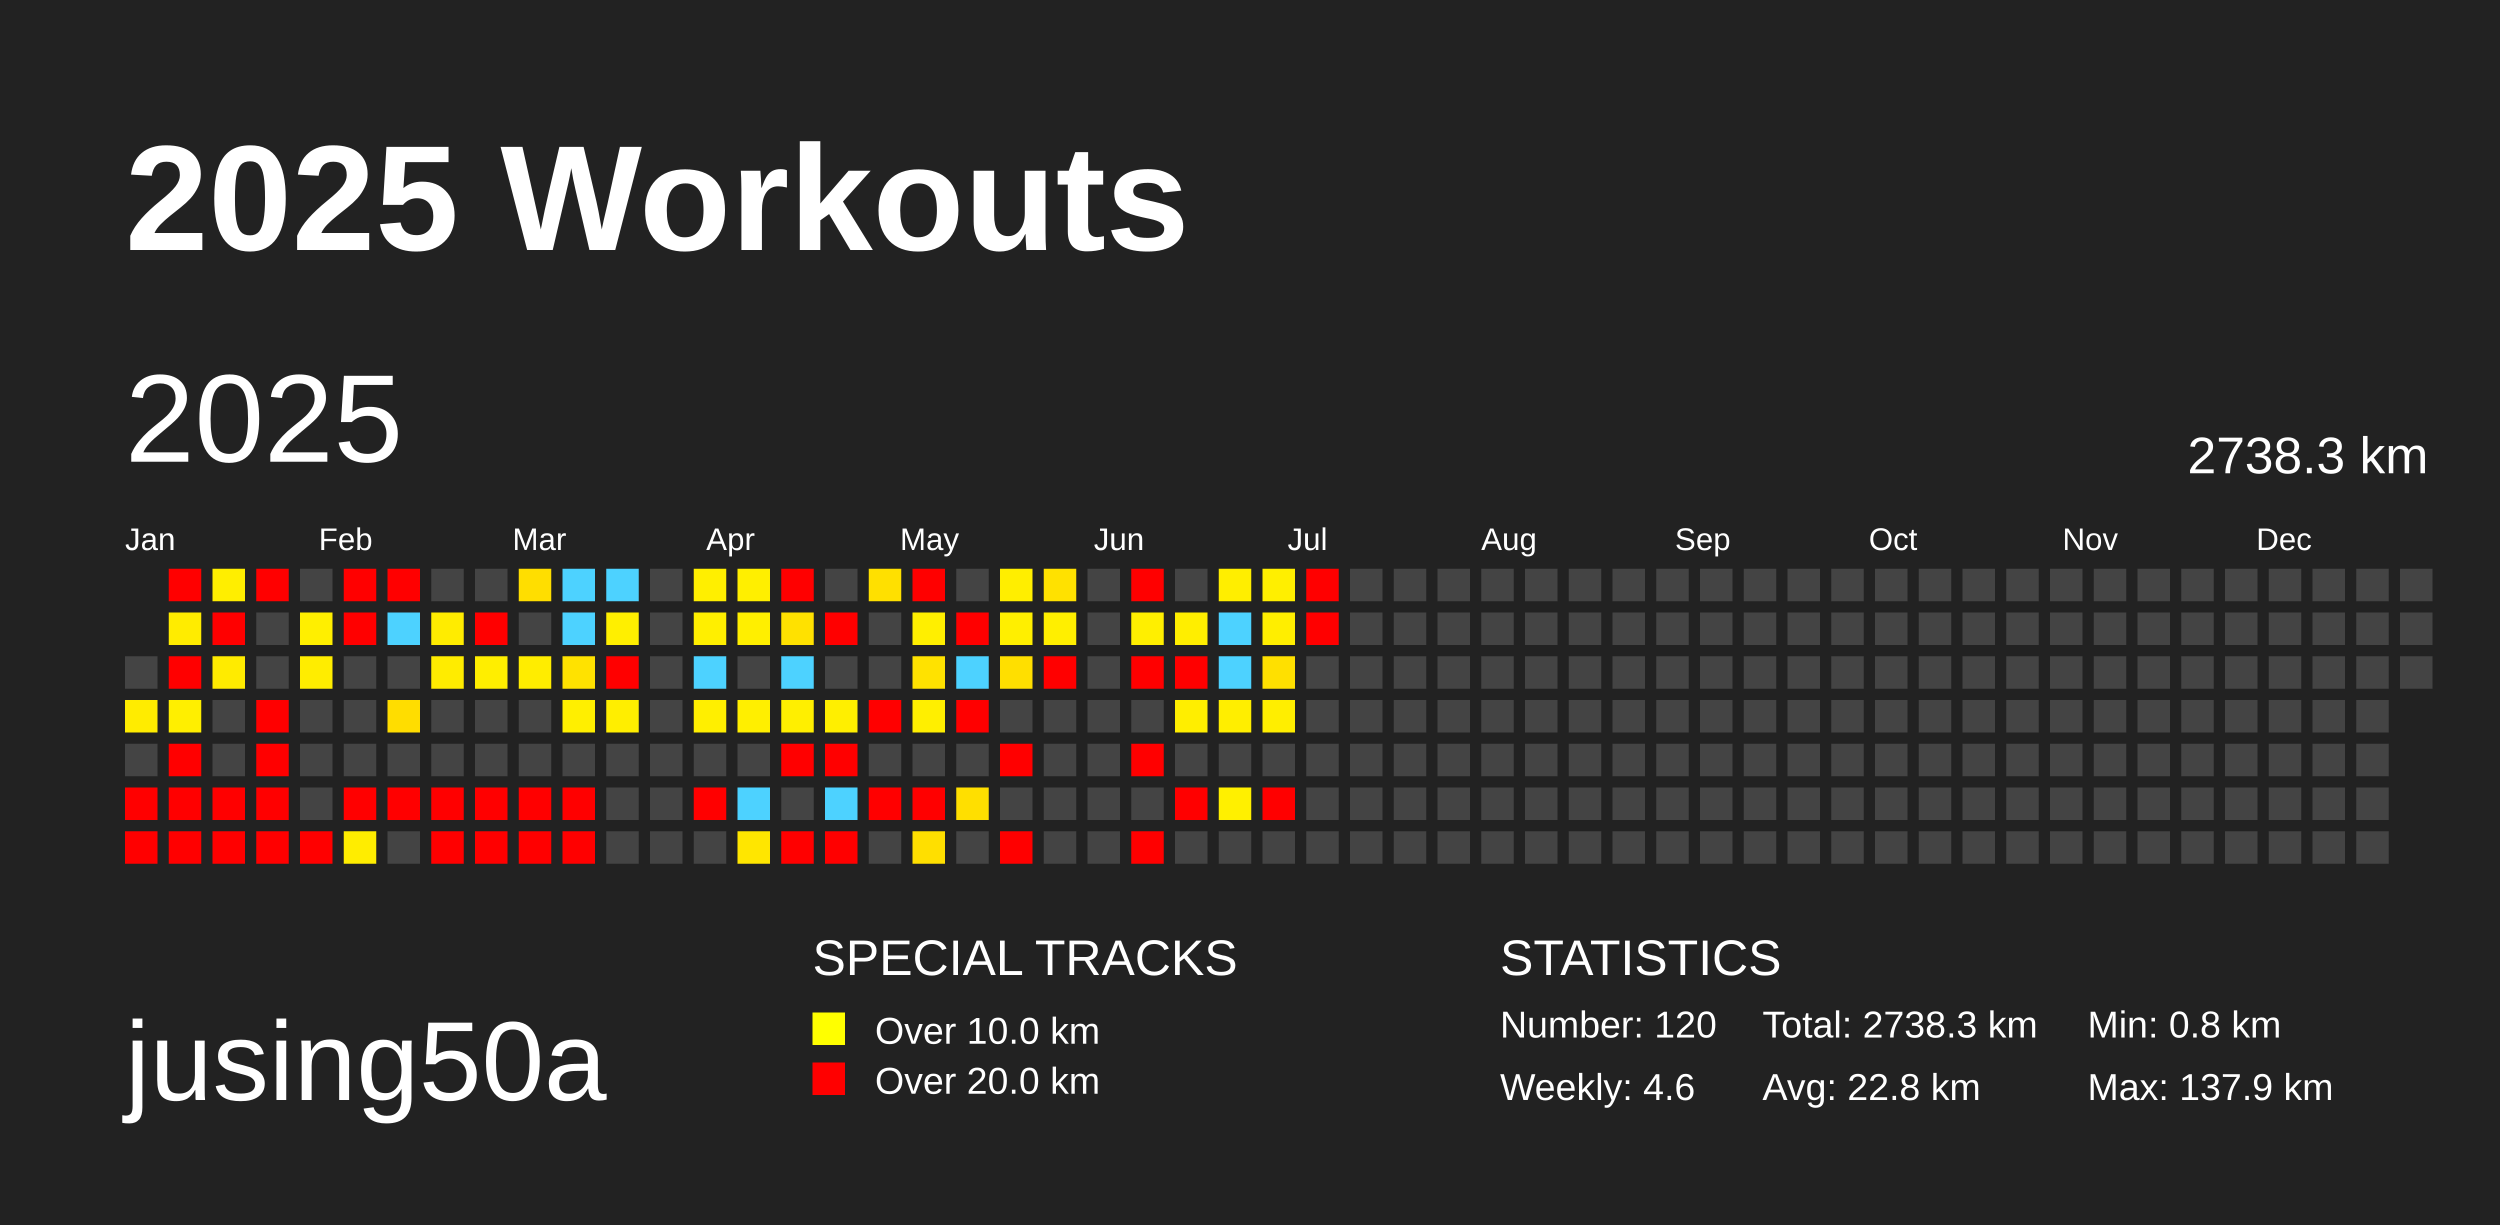
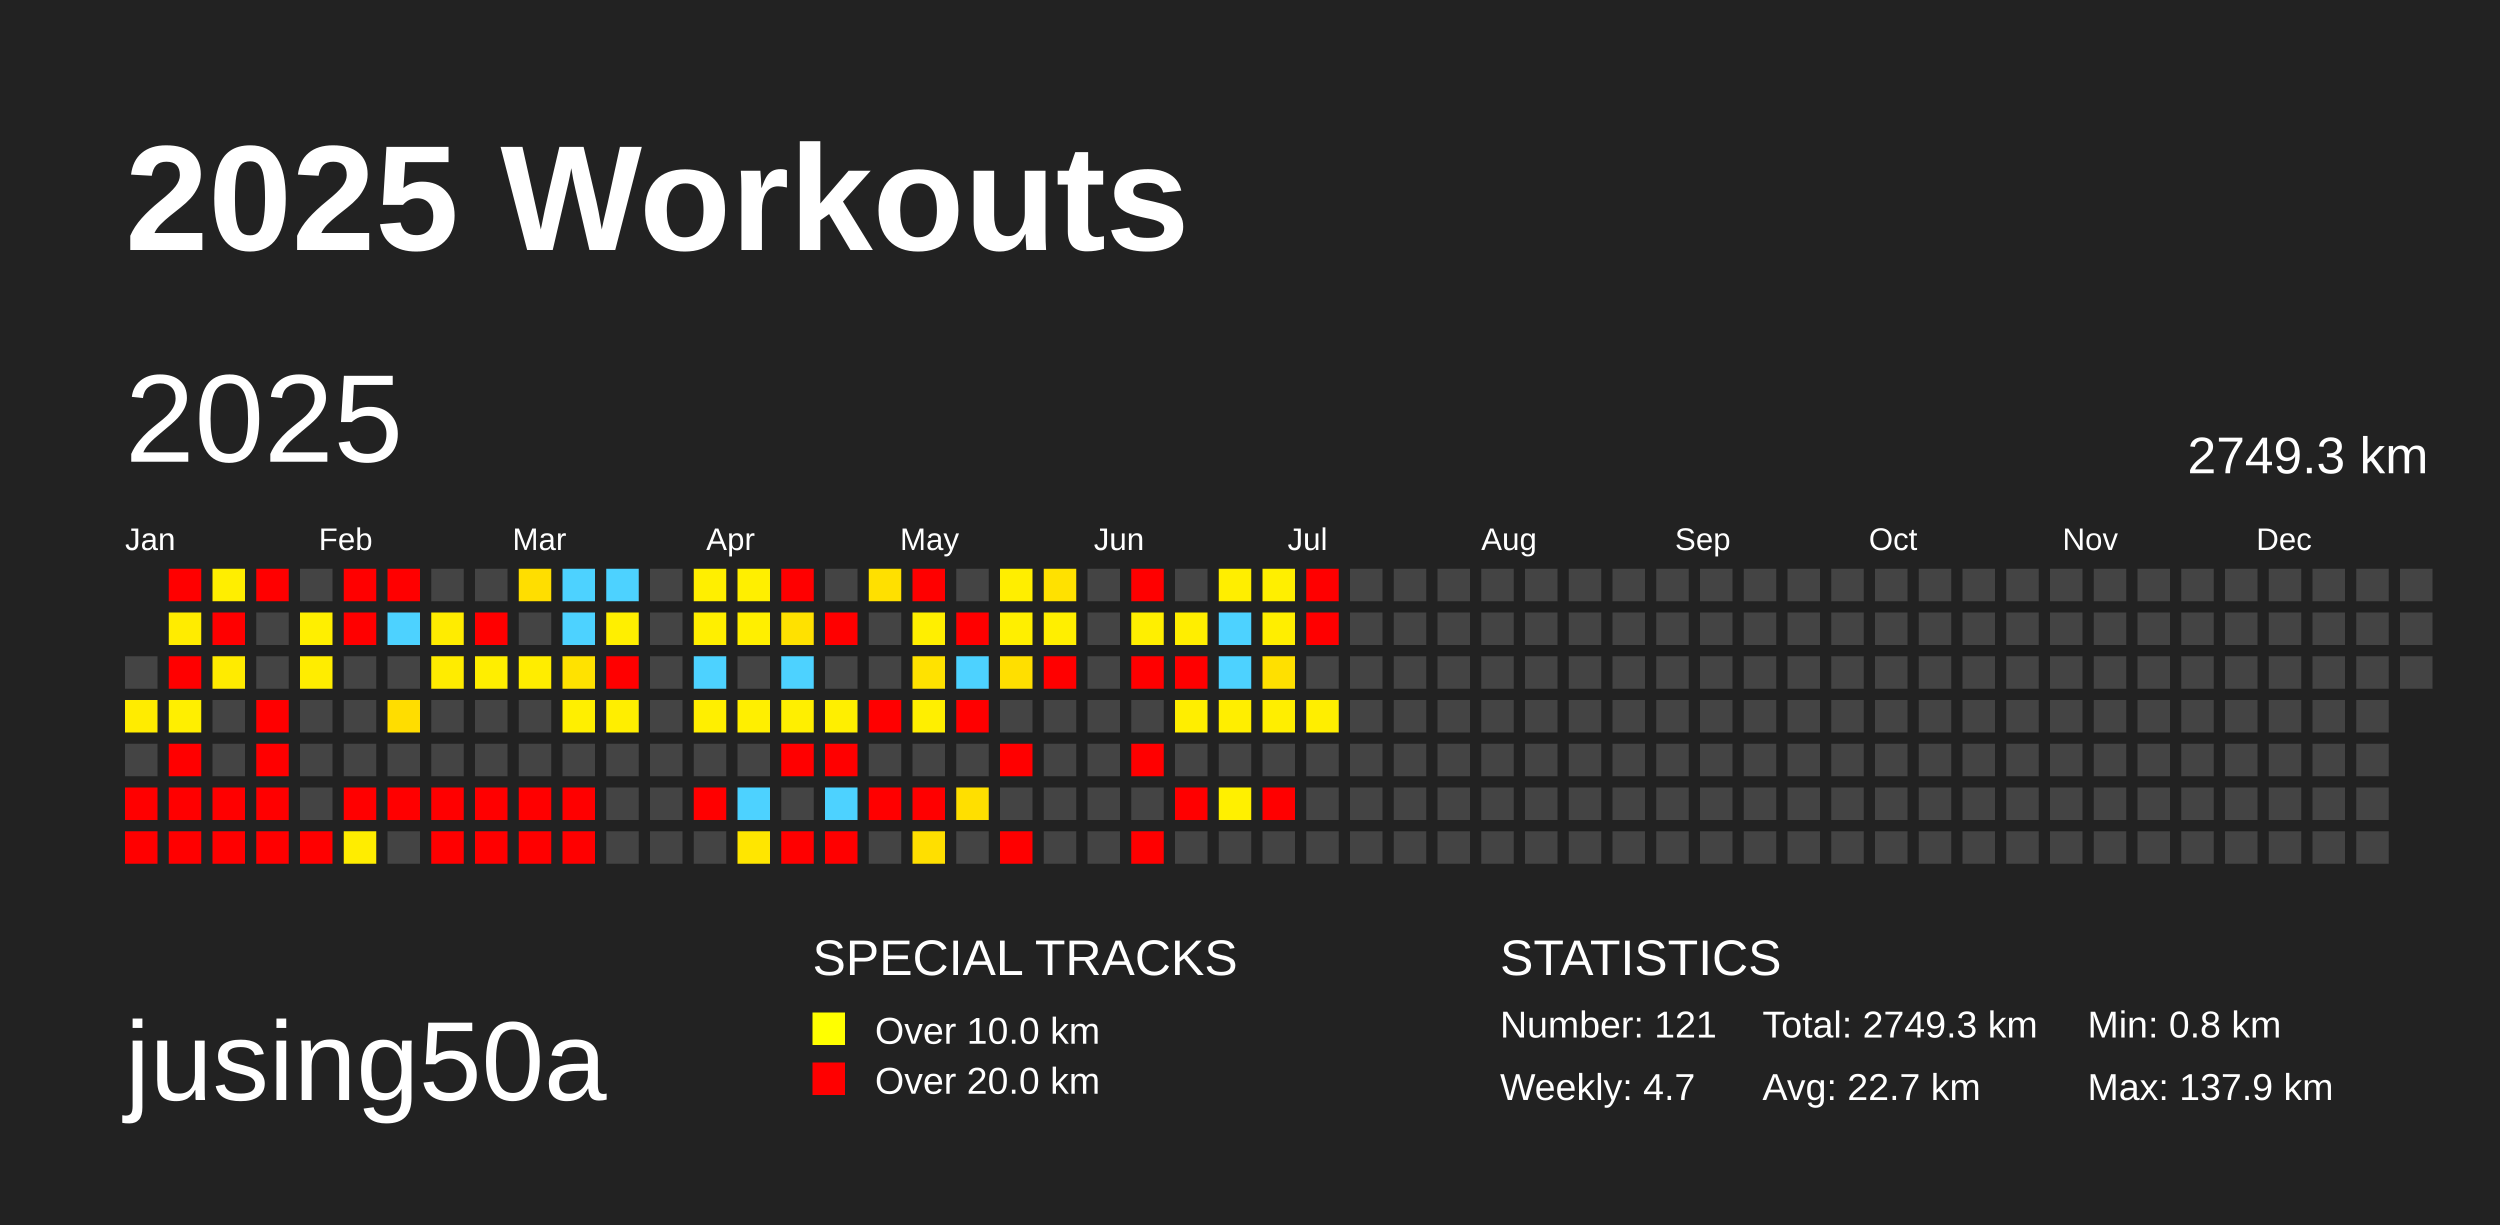
<svg xmlns="http://www.w3.org/2000/svg" baseProfile="full" height="98mm" version="1.1" viewBox="0,0,200,98" width="200mm">
  <defs />
  <rect fill="#222222" height="98" width="200" x="0" y="0" />
  <text fill="#FFFFFF" style="font-size:12px; font-family:Arial; font-weight:bold;" x="10" y="20">2025 Workouts</text>
  <text fill="#FFFFFF" style="font-size:9px; font-family:Arial" x="10" y="88">jusing50a</text>
  <text fill="#FFFFFF" style="font-size:4px; font-family:Arial" x="65" y="78">SPECIAL TRACKS</text>
  <rect fill="yellow" height="2.6" width="2.6" x="65" y="81" />
  <text fill="#FFFFFF" style="font-size:3px; font-family:Arial" x="70" y="83.5">Over 10.0 km</text>
  <rect fill="red" height="2.6" width="2.6" x="65" y="85" />
  <text fill="#FFFFFF" style="font-size:3px; font-family:Arial" x="70" y="87.5">Over 20.0 km</text>
  <text fill="#FFFFFF" style="font-size:4px; font-family:Arial" x="120" y="78">STATISTICS</text>
-   <text fill="#FFFFFF" style="font-size:3px; font-family:Arial" x="120" y="83">Number: 120</text>
-   <text fill="#FFFFFF" style="font-size:3px; font-family:Arial" x="120" y="88">Weekly: 4.6</text>
-   <text fill="#FFFFFF" style="font-size:3px; font-family:Arial" x="141" y="83">Total: 2738.3 km</text>
-   <text fill="#FFFFFF" style="font-size:3px; font-family:Arial" x="141" y="88">Avg: 22.8 km</text>
+   <text fill="#FFFFFF" style="font-size:3px; font-family:Arial" x="120" y="83">Number: 121</text>
+   <text fill="#FFFFFF" style="font-size:3px; font-family:Arial" x="120" y="88">Weekly: 4.7</text>
+   <text fill="#FFFFFF" style="font-size:3px; font-family:Arial" x="141" y="83">Total: 2749.3 km</text>
+   <text fill="#FFFFFF" style="font-size:3px; font-family:Arial" x="141" y="88">Avg: 22.7 km</text>
  <text fill="#FFFFFF" style="font-size:3px; font-family:Arial" x="167" y="83">Min: 0.8 km</text>
  <text fill="#FFFFFF" style="font-size:3px; font-family:Arial" x="167" y="88">Max: 137.9 km</text>
  <text dominant-baseline="hanging" fill="#FFFFFF" style="font-size:10.0px; font-family:Arial;" x="10" y="30">2025</text>
-   <text dominant-baseline="hanging" fill="#FFFFFF" style="font-size:4.125px; font-family:Arial;" x="175" y="35">2738.3 km</text>
+   <text dominant-baseline="hanging" fill="#FFFFFF" style="font-size:4.125px; font-family:Arial;" x="175" y="35">2749.3 km</text>
  <text fill="#FFFFFF" style="font-size:2.5px; font-family:Arial" x="10.0" y="44">Jan</text>
  <text fill="#FFFFFF" style="font-size:2.5px; font-family:Arial" x="25.5" y="44">Feb</text>
  <text fill="#FFFFFF" style="font-size:2.5px; font-family:Arial" x="41.0" y="44">Mar</text>
  <text fill="#FFFFFF" style="font-size:2.5px; font-family:Arial" x="56.5" y="44">Apr</text>
  <text fill="#FFFFFF" style="font-size:2.5px; font-family:Arial" x="72.0" y="44">May</text>
  <text fill="#FFFFFF" style="font-size:2.5px; font-family:Arial" x="87.5" y="44">Jun</text>
  <text fill="#FFFFFF" style="font-size:2.5px; font-family:Arial" x="103.0" y="44">Jul</text>
  <text fill="#FFFFFF" style="font-size:2.5px; font-family:Arial" x="118.5" y="44">Aug</text>
  <text fill="#FFFFFF" style="font-size:2.5px; font-family:Arial" x="134.0" y="44">Sep</text>
  <text fill="#FFFFFF" style="font-size:2.5px; font-family:Arial" x="149.5" y="44">Oct</text>
  <text fill="#FFFFFF" style="font-size:2.5px; font-family:Arial" x="165.0" y="44">Nov</text>
  <text fill="#FFFFFF" style="font-size:2.5px; font-family:Arial" x="180.5" y="44">Dec</text>
  <rect fill="#444444" height="2.6" width="2.6" x="10.0" y="52.5" />
  <rect fill="#ffec00" height="2.6" width="2.6" x="10.0" y="56.0" />
  <rect fill="#444444" height="2.6" width="2.6" x="10.0" y="59.5" />
  <rect fill="red" height="2.6" width="2.6" x="10.0" y="63.0" />
  <rect fill="red" height="2.6" width="2.6" x="10.0" y="66.5" />
  <rect fill="red" height="2.6" width="2.6" x="13.5" y="45.5" />
  <rect fill="#ffec00" height="2.6" width="2.6" x="13.5" y="49.0" />
  <rect fill="red" height="2.6" width="2.6" x="13.5" y="52.5" />
  <rect fill="#ffef00" height="2.6" width="2.6" x="13.5" y="56.0" />
  <rect fill="red" height="2.6" width="2.6" x="13.5" y="59.5" />
  <rect fill="red" height="2.6" width="2.6" x="13.5" y="63.0" />
  <rect fill="red" height="2.6" width="2.6" x="13.5" y="66.5" />
  <rect fill="#ffee00" height="2.6" width="2.6" x="17.0" y="45.5" />
  <rect fill="red" height="2.6" width="2.6" x="17.0" y="49.0" />
  <rect fill="#ffeb00" height="2.6" width="2.6" x="17.0" y="52.5" />
  <rect fill="#444444" height="2.6" width="2.6" x="17.0" y="56.0" />
  <rect fill="#444444" height="2.6" width="2.6" x="17.0" y="59.5" />
  <rect fill="red" height="2.6" width="2.6" x="17.0" y="63.0" />
  <rect fill="red" height="2.6" width="2.6" x="17.0" y="66.5" />
  <rect fill="red" height="2.6" width="2.6" x="20.5" y="45.5" />
  <rect fill="#444444" height="2.6" width="2.6" x="20.5" y="49.0" />
  <rect fill="#444444" height="2.6" width="2.6" x="20.5" y="52.5" />
  <rect fill="red" height="2.6" width="2.6" x="20.5" y="56.0" />
  <rect fill="red" height="2.6" width="2.6" x="20.5" y="59.5" />
  <rect fill="red" height="2.6" width="2.6" x="20.5" y="63.0" />
  <rect fill="red" height="2.6" width="2.6" x="20.5" y="66.5" />
  <rect fill="#444444" height="2.6" width="2.6" x="24.0" y="45.5" />
  <rect fill="#ffef00" height="2.6" width="2.6" x="24.0" y="49.0" />
  <rect fill="#ffed00" height="2.6" width="2.6" x="24.0" y="52.5" />
  <rect fill="#444444" height="2.6" width="2.6" x="24.0" y="56.0" />
  <rect fill="#444444" height="2.6" width="2.6" x="24.0" y="59.5" />
  <rect fill="#444444" height="2.6" width="2.6" x="24.0" y="63.0" />
  <rect fill="red" height="2.6" width="2.6" x="24.0" y="66.5" />
  <rect fill="red" height="2.6" width="2.6" x="27.5" y="45.5" />
  <rect fill="red" height="2.6" width="2.6" x="27.5" y="49.0" />
  <rect fill="#444444" height="2.6" width="2.6" x="27.5" y="52.5" />
  <rect fill="#444444" height="2.6" width="2.6" x="27.5" y="56.0" />
  <rect fill="#444444" height="2.6" width="2.6" x="27.5" y="59.5" />
  <rect fill="red" height="2.6" width="2.6" x="27.5" y="63.0" />
  <rect fill="#ffed00" height="2.6" width="2.6" x="27.5" y="66.5" />
  <rect fill="red" height="2.6" width="2.6" x="31.0" y="45.5" />
  <rect fill="#4dd2ff" height="2.6" width="2.6" x="31.0" y="49.0" />
  <rect fill="#444444" height="2.6" width="2.6" x="31.0" y="52.5" />
  <rect fill="#ffdd00" height="2.6" width="2.6" x="31.0" y="56.0" />
  <rect fill="#444444" height="2.6" width="2.6" x="31.0" y="59.5" />
  <rect fill="red" height="2.6" width="2.6" x="31.0" y="63.0" />
  <rect fill="#444444" height="2.6" width="2.6" x="31.0" y="66.5" />
  <rect fill="#444444" height="2.6" width="2.6" x="34.5" y="45.5" />
  <rect fill="#ffec00" height="2.6" width="2.6" x="34.5" y="49.0" />
  <rect fill="#ffec00" height="2.6" width="2.6" x="34.5" y="52.5" />
  <rect fill="#444444" height="2.6" width="2.6" x="34.5" y="56.0" />
  <rect fill="#444444" height="2.6" width="2.6" x="34.5" y="59.5" />
  <rect fill="red" height="2.6" width="2.6" x="34.5" y="63.0" />
  <rect fill="red" height="2.6" width="2.6" x="34.5" y="66.5" />
  <rect fill="#444444" height="2.6" width="2.6" x="38.0" y="45.5" />
  <rect fill="red" height="2.6" width="2.6" x="38.0" y="49.0" />
  <rect fill="#ffee00" height="2.6" width="2.6" x="38.0" y="52.5" />
  <rect fill="#444444" height="2.6" width="2.6" x="38.0" y="56.0" />
  <rect fill="#444444" height="2.6" width="2.6" x="38.0" y="59.5" />
  <rect fill="red" height="2.6" width="2.6" x="38.0" y="63.0" />
  <rect fill="red" height="2.6" width="2.6" x="38.0" y="66.5" />
  <rect fill="#ffde00" height="2.6" width="2.6" x="41.5" y="45.5" />
  <rect fill="#444444" height="2.6" width="2.6" x="41.5" y="49.0" />
  <rect fill="#ffed00" height="2.6" width="2.6" x="41.5" y="52.5" />
  <rect fill="#444444" height="2.6" width="2.6" x="41.5" y="56.0" />
  <rect fill="#444444" height="2.6" width="2.6" x="41.5" y="59.5" />
  <rect fill="red" height="2.6" width="2.6" x="41.5" y="63.0" />
  <rect fill="red" height="2.6" width="2.6" x="41.5" y="66.5" />
  <rect fill="#4dd2ff" height="2.6" width="2.6" x="45.0" y="45.5" />
  <rect fill="#4dd2ff" height="2.6" width="2.6" x="45.0" y="49.0" />
  <rect fill="#ffe200" height="2.6" width="2.6" x="45.0" y="52.5" />
  <rect fill="#ffef00" height="2.6" width="2.6" x="45.0" y="56.0" />
  <rect fill="#444444" height="2.6" width="2.6" x="45.0" y="59.5" />
  <rect fill="red" height="2.6" width="2.6" x="45.0" y="63.0" />
  <rect fill="red" height="2.6" width="2.6" x="45.0" y="66.5" />
  <rect fill="#4dd2ff" height="2.6" width="2.6" x="48.5" y="45.5" />
  <rect fill="#ffef00" height="2.6" width="2.6" x="48.5" y="49.0" />
  <rect fill="red" height="2.6" width="2.6" x="48.5" y="52.5" />
  <rect fill="#ffee00" height="2.6" width="2.6" x="48.5" y="56.0" />
  <rect fill="#444444" height="2.6" width="2.6" x="48.5" y="59.5" />
  <rect fill="#444444" height="2.6" width="2.6" x="48.5" y="63.0" />
  <rect fill="#444444" height="2.6" width="2.6" x="48.5" y="66.5" />
  <rect fill="#444444" height="2.6" width="2.6" x="52.0" y="45.5" />
  <rect fill="#444444" height="2.6" width="2.6" x="52.0" y="49.0" />
  <rect fill="#444444" height="2.6" width="2.6" x="52.0" y="52.5" />
  <rect fill="#444444" height="2.6" width="2.6" x="52.0" y="56.0" />
  <rect fill="#444444" height="2.6" width="2.6" x="52.0" y="59.5" />
  <rect fill="#444444" height="2.6" width="2.6" x="52.0" y="63.0" />
  <rect fill="#444444" height="2.6" width="2.6" x="52.0" y="66.5" />
  <rect fill="#ffef00" height="2.6" width="2.6" x="55.5" y="45.5" />
  <rect fill="#ffef00" height="2.6" width="2.6" x="55.5" y="49.0" />
  <rect fill="#4dd2ff" height="2.6" width="2.6" x="55.5" y="52.5" />
  <rect fill="#ffef00" height="2.6" width="2.6" x="55.5" y="56.0" />
  <rect fill="#444444" height="2.6" width="2.6" x="55.5" y="59.5" />
  <rect fill="red" height="2.6" width="2.6" x="55.5" y="63.0" />
  <rect fill="#444444" height="2.6" width="2.6" x="55.5" y="66.5" />
  <rect fill="#ffef00" height="2.6" width="2.6" x="59.0" y="45.5" />
  <rect fill="#ffef00" height="2.6" width="2.6" x="59.0" y="49.0" />
  <rect fill="#444444" height="2.6" width="2.6" x="59.0" y="52.5" />
  <rect fill="#ffef00" height="2.6" width="2.6" x="59.0" y="56.0" />
  <rect fill="#444444" height="2.6" width="2.6" x="59.0" y="59.5" />
  <rect fill="#4dd2ff" height="2.6" width="2.6" x="59.0" y="63.0" />
  <rect fill="#ffe600" height="2.6" width="2.6" x="59.0" y="66.5" />
  <rect fill="red" height="2.6" width="2.6" x="62.5" y="45.5" />
  <rect fill="#ffe100" height="2.6" width="2.6" x="62.5" y="49.0" />
  <rect fill="#4dd2ff" height="2.6" width="2.6" x="62.5" y="52.5" />
  <rect fill="#ffef00" height="2.6" width="2.6" x="62.5" y="56.0" />
  <rect fill="red" height="2.6" width="2.6" x="62.5" y="59.5" />
  <rect fill="#444444" height="2.6" width="2.6" x="62.5" y="63.0" />
  <rect fill="red" height="2.6" width="2.6" x="62.5" y="66.5" />
  <rect fill="#444444" height="2.6" width="2.6" x="66.0" y="45.5" />
  <rect fill="red" height="2.6" width="2.6" x="66.0" y="49.0" />
  <rect fill="#444444" height="2.6" width="2.6" x="66.0" y="52.5" />
  <rect fill="#ffef00" height="2.6" width="2.6" x="66.0" y="56.0" />
  <rect fill="red" height="2.6" width="2.6" x="66.0" y="59.5" />
  <rect fill="#4dd2ff" height="2.6" width="2.6" x="66.0" y="63.0" />
  <rect fill="red" height="2.6" width="2.6" x="66.0" y="66.5" />
  <rect fill="#ffe000" height="2.6" width="2.6" x="69.5" y="45.5" />
  <rect fill="#444444" height="2.6" width="2.6" x="69.5" y="49.0" />
  <rect fill="#444444" height="2.6" width="2.6" x="69.5" y="52.5" />
  <rect fill="red" height="2.6" width="2.6" x="69.5" y="56.0" />
  <rect fill="#444444" height="2.6" width="2.6" x="69.5" y="59.5" />
  <rect fill="red" height="2.6" width="2.6" x="69.5" y="63.0" />
  <rect fill="#444444" height="2.6" width="2.6" x="69.5" y="66.5" />
  <rect fill="red" height="2.6" width="2.6" x="73.0" y="45.5" />
  <rect fill="#ffef00" height="2.6" width="2.6" x="73.0" y="49.0" />
  <rect fill="#ffe200" height="2.6" width="2.6" x="73.0" y="52.5" />
  <rect fill="#ffef00" height="2.6" width="2.6" x="73.0" y="56.0" />
  <rect fill="#444444" height="2.6" width="2.6" x="73.0" y="59.5" />
  <rect fill="red" height="2.6" width="2.6" x="73.0" y="63.0" />
  <rect fill="#ffdf00" height="2.6" width="2.6" x="73.0" y="66.5" />
  <rect fill="#444444" height="2.6" width="2.6" x="76.5" y="45.5" />
  <rect fill="red" height="2.6" width="2.6" x="76.5" y="49.0" />
  <rect fill="#4dd2ff" height="2.6" width="2.6" x="76.5" y="52.5" />
  <rect fill="red" height="2.6" width="2.6" x="76.5" y="56.0" />
  <rect fill="#444444" height="2.6" width="2.6" x="76.5" y="59.5" />
  <rect fill="#ffdf00" height="2.6" width="2.6" x="76.5" y="63.0" />
  <rect fill="#444444" height="2.6" width="2.6" x="76.5" y="66.5" />
  <rect fill="#ffee00" height="2.6" width="2.6" x="80.0" y="45.5" />
  <rect fill="#ffef00" height="2.6" width="2.6" x="80.0" y="49.0" />
  <rect fill="#ffdf00" height="2.6" width="2.6" x="80.0" y="52.5" />
  <rect fill="#444444" height="2.6" width="2.6" x="80.0" y="56.0" />
  <rect fill="red" height="2.6" width="2.6" x="80.0" y="59.5" />
  <rect fill="#444444" height="2.6" width="2.6" x="80.0" y="63.0" />
  <rect fill="red" height="2.6" width="2.6" x="80.0" y="66.5" />
  <rect fill="#ffe100" height="2.6" width="2.6" x="83.5" y="45.5" />
  <rect fill="#ffef00" height="2.6" width="2.6" x="83.5" y="49.0" />
  <rect fill="red" height="2.6" width="2.6" x="83.5" y="52.5" />
  <rect fill="#444444" height="2.6" width="2.6" x="83.5" y="56.0" />
  <rect fill="#444444" height="2.6" width="2.6" x="83.5" y="59.5" />
  <rect fill="#444444" height="2.6" width="2.6" x="83.5" y="63.0" />
  <rect fill="#444444" height="2.6" width="2.6" x="83.5" y="66.5" />
  <rect fill="#444444" height="2.6" width="2.6" x="87.0" y="45.5" />
  <rect fill="#444444" height="2.6" width="2.6" x="87.0" y="49.0" />
  <rect fill="#444444" height="2.6" width="2.6" x="87.0" y="52.5" />
  <rect fill="#444444" height="2.6" width="2.6" x="87.0" y="56.0" />
  <rect fill="#444444" height="2.6" width="2.6" x="87.0" y="59.5" />
  <rect fill="#444444" height="2.6" width="2.6" x="87.0" y="63.0" />
  <rect fill="#444444" height="2.6" width="2.6" x="87.0" y="66.5" />
  <rect fill="red" height="2.6" width="2.6" x="90.5" y="45.5" />
  <rect fill="#ffef00" height="2.6" width="2.6" x="90.5" y="49.0" />
  <rect fill="red" height="2.6" width="2.6" x="90.5" y="52.5" />
  <rect fill="#444444" height="2.6" width="2.6" x="90.5" y="56.0" />
  <rect fill="red" height="2.6" width="2.6" x="90.5" y="59.5" />
  <rect fill="#444444" height="2.6" width="2.6" x="90.5" y="63.0" />
  <rect fill="red" height="2.6" width="2.6" x="90.5" y="66.5" />
  <rect fill="#444444" height="2.6" width="2.6" x="94.0" y="45.5" />
  <rect fill="#ffee00" height="2.6" width="2.6" x="94.0" y="49.0" />
  <rect fill="red" height="2.6" width="2.6" x="94.0" y="52.5" />
  <rect fill="#ffee00" height="2.6" width="2.6" x="94.0" y="56.0" />
  <rect fill="#444444" height="2.6" width="2.6" x="94.0" y="59.5" />
  <rect fill="red" height="2.6" width="2.6" x="94.0" y="63.0" />
  <rect fill="#444444" height="2.6" width="2.6" x="94.0" y="66.5" />
  <rect fill="#ffee00" height="2.6" width="2.6" x="97.5" y="45.5" />
  <rect fill="#4dd2ff" height="2.6" width="2.6" x="97.5" y="49.0" />
  <rect fill="#4dd2ff" height="2.6" width="2.6" x="97.5" y="52.5" />
  <rect fill="#ffee00" height="2.6" width="2.6" x="97.5" y="56.0" />
  <rect fill="#444444" height="2.6" width="2.6" x="97.5" y="59.5" />
  <rect fill="#fff000" height="2.6" width="2.6" x="97.5" y="63.0" />
  <rect fill="#444444" height="2.6" width="2.6" x="97.5" y="66.5" />
  <rect fill="#ffef00" height="2.6" width="2.6" x="101.0" y="45.5" />
  <rect fill="#ffee00" height="2.6" width="2.6" x="101.0" y="49.0" />
  <rect fill="#ffe000" height="2.6" width="2.6" x="101.0" y="52.5" />
  <rect fill="#ffee00" height="2.6" width="2.6" x="101.0" y="56.0" />
  <rect fill="#444444" height="2.6" width="2.6" x="101.0" y="59.5" />
  <rect fill="red" height="2.6" width="2.6" x="101.0" y="63.0" />
  <rect fill="#444444" height="2.6" width="2.6" x="101.0" y="66.5" />
  <rect fill="red" height="2.6" width="2.6" x="104.5" y="45.5" />
  <rect fill="red" height="2.6" width="2.6" x="104.5" y="49.0" />
  <rect fill="#444444" height="2.6" width="2.6" x="104.5" y="52.5" />
-   <rect fill="#444444" height="2.6" width="2.6" x="104.5" y="56.0" />
+   <rect fill="#ffee00" height="2.6" width="2.6" x="104.5" y="56.0" />
  <rect fill="#444444" height="2.6" width="2.6" x="104.5" y="59.5" />
  <rect fill="#444444" height="2.6" width="2.6" x="104.5" y="63.0" />
  <rect fill="#444444" height="2.6" width="2.6" x="104.5" y="66.5" />
  <rect fill="#444444" height="2.6" width="2.6" x="108.0" y="45.5" />
  <rect fill="#444444" height="2.6" width="2.6" x="108.0" y="49.0" />
  <rect fill="#444444" height="2.6" width="2.6" x="108.0" y="52.5" />
  <rect fill="#444444" height="2.6" width="2.6" x="108.0" y="56.0" />
  <rect fill="#444444" height="2.6" width="2.6" x="108.0" y="59.5" />
  <rect fill="#444444" height="2.6" width="2.6" x="108.0" y="63.0" />
  <rect fill="#444444" height="2.6" width="2.6" x="108.0" y="66.5" />
  <rect fill="#444444" height="2.6" width="2.6" x="111.5" y="45.5" />
  <rect fill="#444444" height="2.6" width="2.6" x="111.5" y="49.0" />
  <rect fill="#444444" height="2.6" width="2.6" x="111.5" y="52.5" />
  <rect fill="#444444" height="2.6" width="2.6" x="111.5" y="56.0" />
  <rect fill="#444444" height="2.6" width="2.6" x="111.5" y="59.5" />
  <rect fill="#444444" height="2.6" width="2.6" x="111.5" y="63.0" />
  <rect fill="#444444" height="2.6" width="2.6" x="111.5" y="66.5" />
  <rect fill="#444444" height="2.6" width="2.6" x="115.0" y="45.5" />
  <rect fill="#444444" height="2.6" width="2.6" x="115.0" y="49.0" />
  <rect fill="#444444" height="2.6" width="2.6" x="115.0" y="52.5" />
  <rect fill="#444444" height="2.6" width="2.6" x="115.0" y="56.0" />
  <rect fill="#444444" height="2.6" width="2.6" x="115.0" y="59.5" />
  <rect fill="#444444" height="2.6" width="2.6" x="115.0" y="63.0" />
  <rect fill="#444444" height="2.6" width="2.6" x="115.0" y="66.5" />
  <rect fill="#444444" height="2.6" width="2.6" x="118.5" y="45.5" />
  <rect fill="#444444" height="2.6" width="2.6" x="118.5" y="49.0" />
  <rect fill="#444444" height="2.6" width="2.6" x="118.5" y="52.5" />
  <rect fill="#444444" height="2.6" width="2.6" x="118.5" y="56.0" />
  <rect fill="#444444" height="2.6" width="2.6" x="118.5" y="59.5" />
  <rect fill="#444444" height="2.6" width="2.6" x="118.5" y="63.0" />
  <rect fill="#444444" height="2.6" width="2.6" x="118.5" y="66.5" />
  <rect fill="#444444" height="2.6" width="2.6" x="122.0" y="45.5" />
  <rect fill="#444444" height="2.6" width="2.6" x="122.0" y="49.0" />
  <rect fill="#444444" height="2.6" width="2.6" x="122.0" y="52.5" />
  <rect fill="#444444" height="2.6" width="2.6" x="122.0" y="56.0" />
  <rect fill="#444444" height="2.6" width="2.6" x="122.0" y="59.5" />
  <rect fill="#444444" height="2.6" width="2.6" x="122.0" y="63.0" />
  <rect fill="#444444" height="2.6" width="2.6" x="122.0" y="66.5" />
  <rect fill="#444444" height="2.6" width="2.6" x="125.5" y="45.5" />
  <rect fill="#444444" height="2.6" width="2.6" x="125.5" y="49.0" />
  <rect fill="#444444" height="2.6" width="2.6" x="125.5" y="52.5" />
  <rect fill="#444444" height="2.6" width="2.6" x="125.5" y="56.0" />
  <rect fill="#444444" height="2.6" width="2.6" x="125.5" y="59.5" />
  <rect fill="#444444" height="2.6" width="2.6" x="125.5" y="63.0" />
  <rect fill="#444444" height="2.6" width="2.6" x="125.5" y="66.5" />
  <rect fill="#444444" height="2.6" width="2.6" x="129.0" y="45.5" />
  <rect fill="#444444" height="2.6" width="2.6" x="129.0" y="49.0" />
  <rect fill="#444444" height="2.6" width="2.6" x="129.0" y="52.5" />
  <rect fill="#444444" height="2.6" width="2.6" x="129.0" y="56.0" />
  <rect fill="#444444" height="2.6" width="2.6" x="129.0" y="59.5" />
  <rect fill="#444444" height="2.6" width="2.6" x="129.0" y="63.0" />
  <rect fill="#444444" height="2.6" width="2.6" x="129.0" y="66.5" />
  <rect fill="#444444" height="2.6" width="2.6" x="132.5" y="45.5" />
  <rect fill="#444444" height="2.6" width="2.6" x="132.5" y="49.0" />
  <rect fill="#444444" height="2.6" width="2.6" x="132.5" y="52.5" />
  <rect fill="#444444" height="2.6" width="2.6" x="132.5" y="56.0" />
  <rect fill="#444444" height="2.6" width="2.6" x="132.5" y="59.5" />
  <rect fill="#444444" height="2.6" width="2.6" x="132.5" y="63.0" />
  <rect fill="#444444" height="2.6" width="2.6" x="132.5" y="66.5" />
  <rect fill="#444444" height="2.6" width="2.6" x="136.0" y="45.5" />
  <rect fill="#444444" height="2.6" width="2.6" x="136.0" y="49.0" />
  <rect fill="#444444" height="2.6" width="2.6" x="136.0" y="52.5" />
  <rect fill="#444444" height="2.6" width="2.6" x="136.0" y="56.0" />
  <rect fill="#444444" height="2.6" width="2.6" x="136.0" y="59.5" />
  <rect fill="#444444" height="2.6" width="2.6" x="136.0" y="63.0" />
  <rect fill="#444444" height="2.6" width="2.6" x="136.0" y="66.5" />
  <rect fill="#444444" height="2.6" width="2.6" x="139.5" y="45.5" />
  <rect fill="#444444" height="2.6" width="2.6" x="139.5" y="49.0" />
  <rect fill="#444444" height="2.6" width="2.6" x="139.5" y="52.5" />
  <rect fill="#444444" height="2.6" width="2.6" x="139.5" y="56.0" />
  <rect fill="#444444" height="2.6" width="2.6" x="139.5" y="59.5" />
  <rect fill="#444444" height="2.6" width="2.6" x="139.5" y="63.0" />
  <rect fill="#444444" height="2.6" width="2.6" x="139.5" y="66.5" />
  <rect fill="#444444" height="2.6" width="2.6" x="143.0" y="45.5" />
  <rect fill="#444444" height="2.6" width="2.6" x="143.0" y="49.0" />
  <rect fill="#444444" height="2.6" width="2.6" x="143.0" y="52.5" />
  <rect fill="#444444" height="2.6" width="2.6" x="143.0" y="56.0" />
  <rect fill="#444444" height="2.6" width="2.6" x="143.0" y="59.5" />
  <rect fill="#444444" height="2.6" width="2.6" x="143.0" y="63.0" />
  <rect fill="#444444" height="2.6" width="2.6" x="143.0" y="66.5" />
  <rect fill="#444444" height="2.6" width="2.6" x="146.5" y="45.5" />
  <rect fill="#444444" height="2.6" width="2.6" x="146.5" y="49.0" />
  <rect fill="#444444" height="2.6" width="2.6" x="146.5" y="52.5" />
  <rect fill="#444444" height="2.6" width="2.6" x="146.5" y="56.0" />
  <rect fill="#444444" height="2.6" width="2.6" x="146.5" y="59.5" />
  <rect fill="#444444" height="2.6" width="2.6" x="146.5" y="63.0" />
  <rect fill="#444444" height="2.6" width="2.6" x="146.5" y="66.5" />
  <rect fill="#444444" height="2.6" width="2.6" x="150.0" y="45.5" />
  <rect fill="#444444" height="2.6" width="2.6" x="150.0" y="49.0" />
  <rect fill="#444444" height="2.6" width="2.6" x="150.0" y="52.5" />
  <rect fill="#444444" height="2.6" width="2.6" x="150.0" y="56.0" />
  <rect fill="#444444" height="2.6" width="2.6" x="150.0" y="59.5" />
  <rect fill="#444444" height="2.6" width="2.6" x="150.0" y="63.0" />
  <rect fill="#444444" height="2.6" width="2.6" x="150.0" y="66.5" />
  <rect fill="#444444" height="2.6" width="2.6" x="153.5" y="45.5" />
  <rect fill="#444444" height="2.6" width="2.6" x="153.5" y="49.0" />
  <rect fill="#444444" height="2.6" width="2.6" x="153.5" y="52.5" />
  <rect fill="#444444" height="2.6" width="2.6" x="153.5" y="56.0" />
  <rect fill="#444444" height="2.6" width="2.6" x="153.5" y="59.5" />
  <rect fill="#444444" height="2.6" width="2.6" x="153.5" y="63.0" />
  <rect fill="#444444" height="2.6" width="2.6" x="153.5" y="66.5" />
  <rect fill="#444444" height="2.6" width="2.6" x="157.0" y="45.5" />
  <rect fill="#444444" height="2.6" width="2.6" x="157.0" y="49.0" />
  <rect fill="#444444" height="2.6" width="2.6" x="157.0" y="52.5" />
  <rect fill="#444444" height="2.6" width="2.6" x="157.0" y="56.0" />
  <rect fill="#444444" height="2.6" width="2.6" x="157.0" y="59.5" />
  <rect fill="#444444" height="2.6" width="2.6" x="157.0" y="63.0" />
  <rect fill="#444444" height="2.6" width="2.6" x="157.0" y="66.5" />
  <rect fill="#444444" height="2.6" width="2.6" x="160.5" y="45.5" />
  <rect fill="#444444" height="2.6" width="2.6" x="160.5" y="49.0" />
  <rect fill="#444444" height="2.6" width="2.6" x="160.5" y="52.5" />
  <rect fill="#444444" height="2.6" width="2.6" x="160.5" y="56.0" />
  <rect fill="#444444" height="2.6" width="2.6" x="160.5" y="59.5" />
  <rect fill="#444444" height="2.6" width="2.6" x="160.5" y="63.0" />
  <rect fill="#444444" height="2.6" width="2.6" x="160.5" y="66.5" />
  <rect fill="#444444" height="2.6" width="2.6" x="164.0" y="45.5" />
  <rect fill="#444444" height="2.6" width="2.6" x="164.0" y="49.0" />
  <rect fill="#444444" height="2.6" width="2.6" x="164.0" y="52.5" />
  <rect fill="#444444" height="2.6" width="2.6" x="164.0" y="56.0" />
  <rect fill="#444444" height="2.6" width="2.6" x="164.0" y="59.5" />
  <rect fill="#444444" height="2.6" width="2.6" x="164.0" y="63.0" />
  <rect fill="#444444" height="2.6" width="2.6" x="164.0" y="66.5" />
  <rect fill="#444444" height="2.6" width="2.6" x="167.5" y="45.5" />
  <rect fill="#444444" height="2.6" width="2.6" x="167.5" y="49.0" />
  <rect fill="#444444" height="2.6" width="2.6" x="167.5" y="52.5" />
  <rect fill="#444444" height="2.6" width="2.6" x="167.5" y="56.0" />
  <rect fill="#444444" height="2.6" width="2.6" x="167.5" y="59.5" />
  <rect fill="#444444" height="2.6" width="2.6" x="167.5" y="63.0" />
  <rect fill="#444444" height="2.6" width="2.6" x="167.5" y="66.5" />
  <rect fill="#444444" height="2.6" width="2.6" x="171.0" y="45.5" />
  <rect fill="#444444" height="2.6" width="2.6" x="171.0" y="49.0" />
  <rect fill="#444444" height="2.6" width="2.6" x="171.0" y="52.5" />
  <rect fill="#444444" height="2.6" width="2.6" x="171.0" y="56.0" />
  <rect fill="#444444" height="2.6" width="2.6" x="171.0" y="59.5" />
  <rect fill="#444444" height="2.6" width="2.6" x="171.0" y="63.0" />
  <rect fill="#444444" height="2.6" width="2.6" x="171.0" y="66.5" />
  <rect fill="#444444" height="2.6" width="2.6" x="174.5" y="45.5" />
  <rect fill="#444444" height="2.6" width="2.6" x="174.5" y="49.0" />
  <rect fill="#444444" height="2.6" width="2.6" x="174.5" y="52.5" />
  <rect fill="#444444" height="2.6" width="2.6" x="174.5" y="56.0" />
  <rect fill="#444444" height="2.6" width="2.6" x="174.5" y="59.5" />
  <rect fill="#444444" height="2.6" width="2.6" x="174.5" y="63.0" />
  <rect fill="#444444" height="2.6" width="2.6" x="174.5" y="66.5" />
  <rect fill="#444444" height="2.6" width="2.6" x="178.0" y="45.5" />
  <rect fill="#444444" height="2.6" width="2.6" x="178.0" y="49.0" />
  <rect fill="#444444" height="2.6" width="2.6" x="178.0" y="52.5" />
  <rect fill="#444444" height="2.6" width="2.6" x="178.0" y="56.0" />
  <rect fill="#444444" height="2.6" width="2.6" x="178.0" y="59.5" />
  <rect fill="#444444" height="2.6" width="2.6" x="178.0" y="63.0" />
  <rect fill="#444444" height="2.6" width="2.6" x="178.0" y="66.5" />
  <rect fill="#444444" height="2.6" width="2.6" x="181.5" y="45.5" />
  <rect fill="#444444" height="2.6" width="2.6" x="181.5" y="49.0" />
  <rect fill="#444444" height="2.6" width="2.6" x="181.5" y="52.5" />
  <rect fill="#444444" height="2.6" width="2.6" x="181.5" y="56.0" />
  <rect fill="#444444" height="2.6" width="2.6" x="181.5" y="59.5" />
  <rect fill="#444444" height="2.6" width="2.6" x="181.5" y="63.0" />
  <rect fill="#444444" height="2.6" width="2.6" x="181.5" y="66.5" />
  <rect fill="#444444" height="2.6" width="2.6" x="185.0" y="45.5" />
  <rect fill="#444444" height="2.6" width="2.6" x="185.0" y="49.0" />
  <rect fill="#444444" height="2.6" width="2.6" x="185.0" y="52.5" />
  <rect fill="#444444" height="2.6" width="2.6" x="185.0" y="56.0" />
  <rect fill="#444444" height="2.6" width="2.6" x="185.0" y="59.5" />
  <rect fill="#444444" height="2.6" width="2.6" x="185.0" y="63.0" />
  <rect fill="#444444" height="2.6" width="2.6" x="185.0" y="66.5" />
  <rect fill="#444444" height="2.6" width="2.6" x="188.5" y="45.5" />
  <rect fill="#444444" height="2.6" width="2.6" x="188.5" y="49.0" />
  <rect fill="#444444" height="2.6" width="2.6" x="188.5" y="52.5" />
  <rect fill="#444444" height="2.6" width="2.6" x="188.5" y="56.0" />
  <rect fill="#444444" height="2.6" width="2.6" x="188.5" y="59.5" />
  <rect fill="#444444" height="2.6" width="2.6" x="188.5" y="63.0" />
  <rect fill="#444444" height="2.6" width="2.6" x="188.5" y="66.5" />
  <rect fill="#444444" height="2.6" width="2.6" x="192.0" y="45.5" />
  <rect fill="#444444" height="2.6" width="2.6" x="192.0" y="49.0" />
  <rect fill="#444444" height="2.6" width="2.6" x="192.0" y="52.5" />
</svg>
